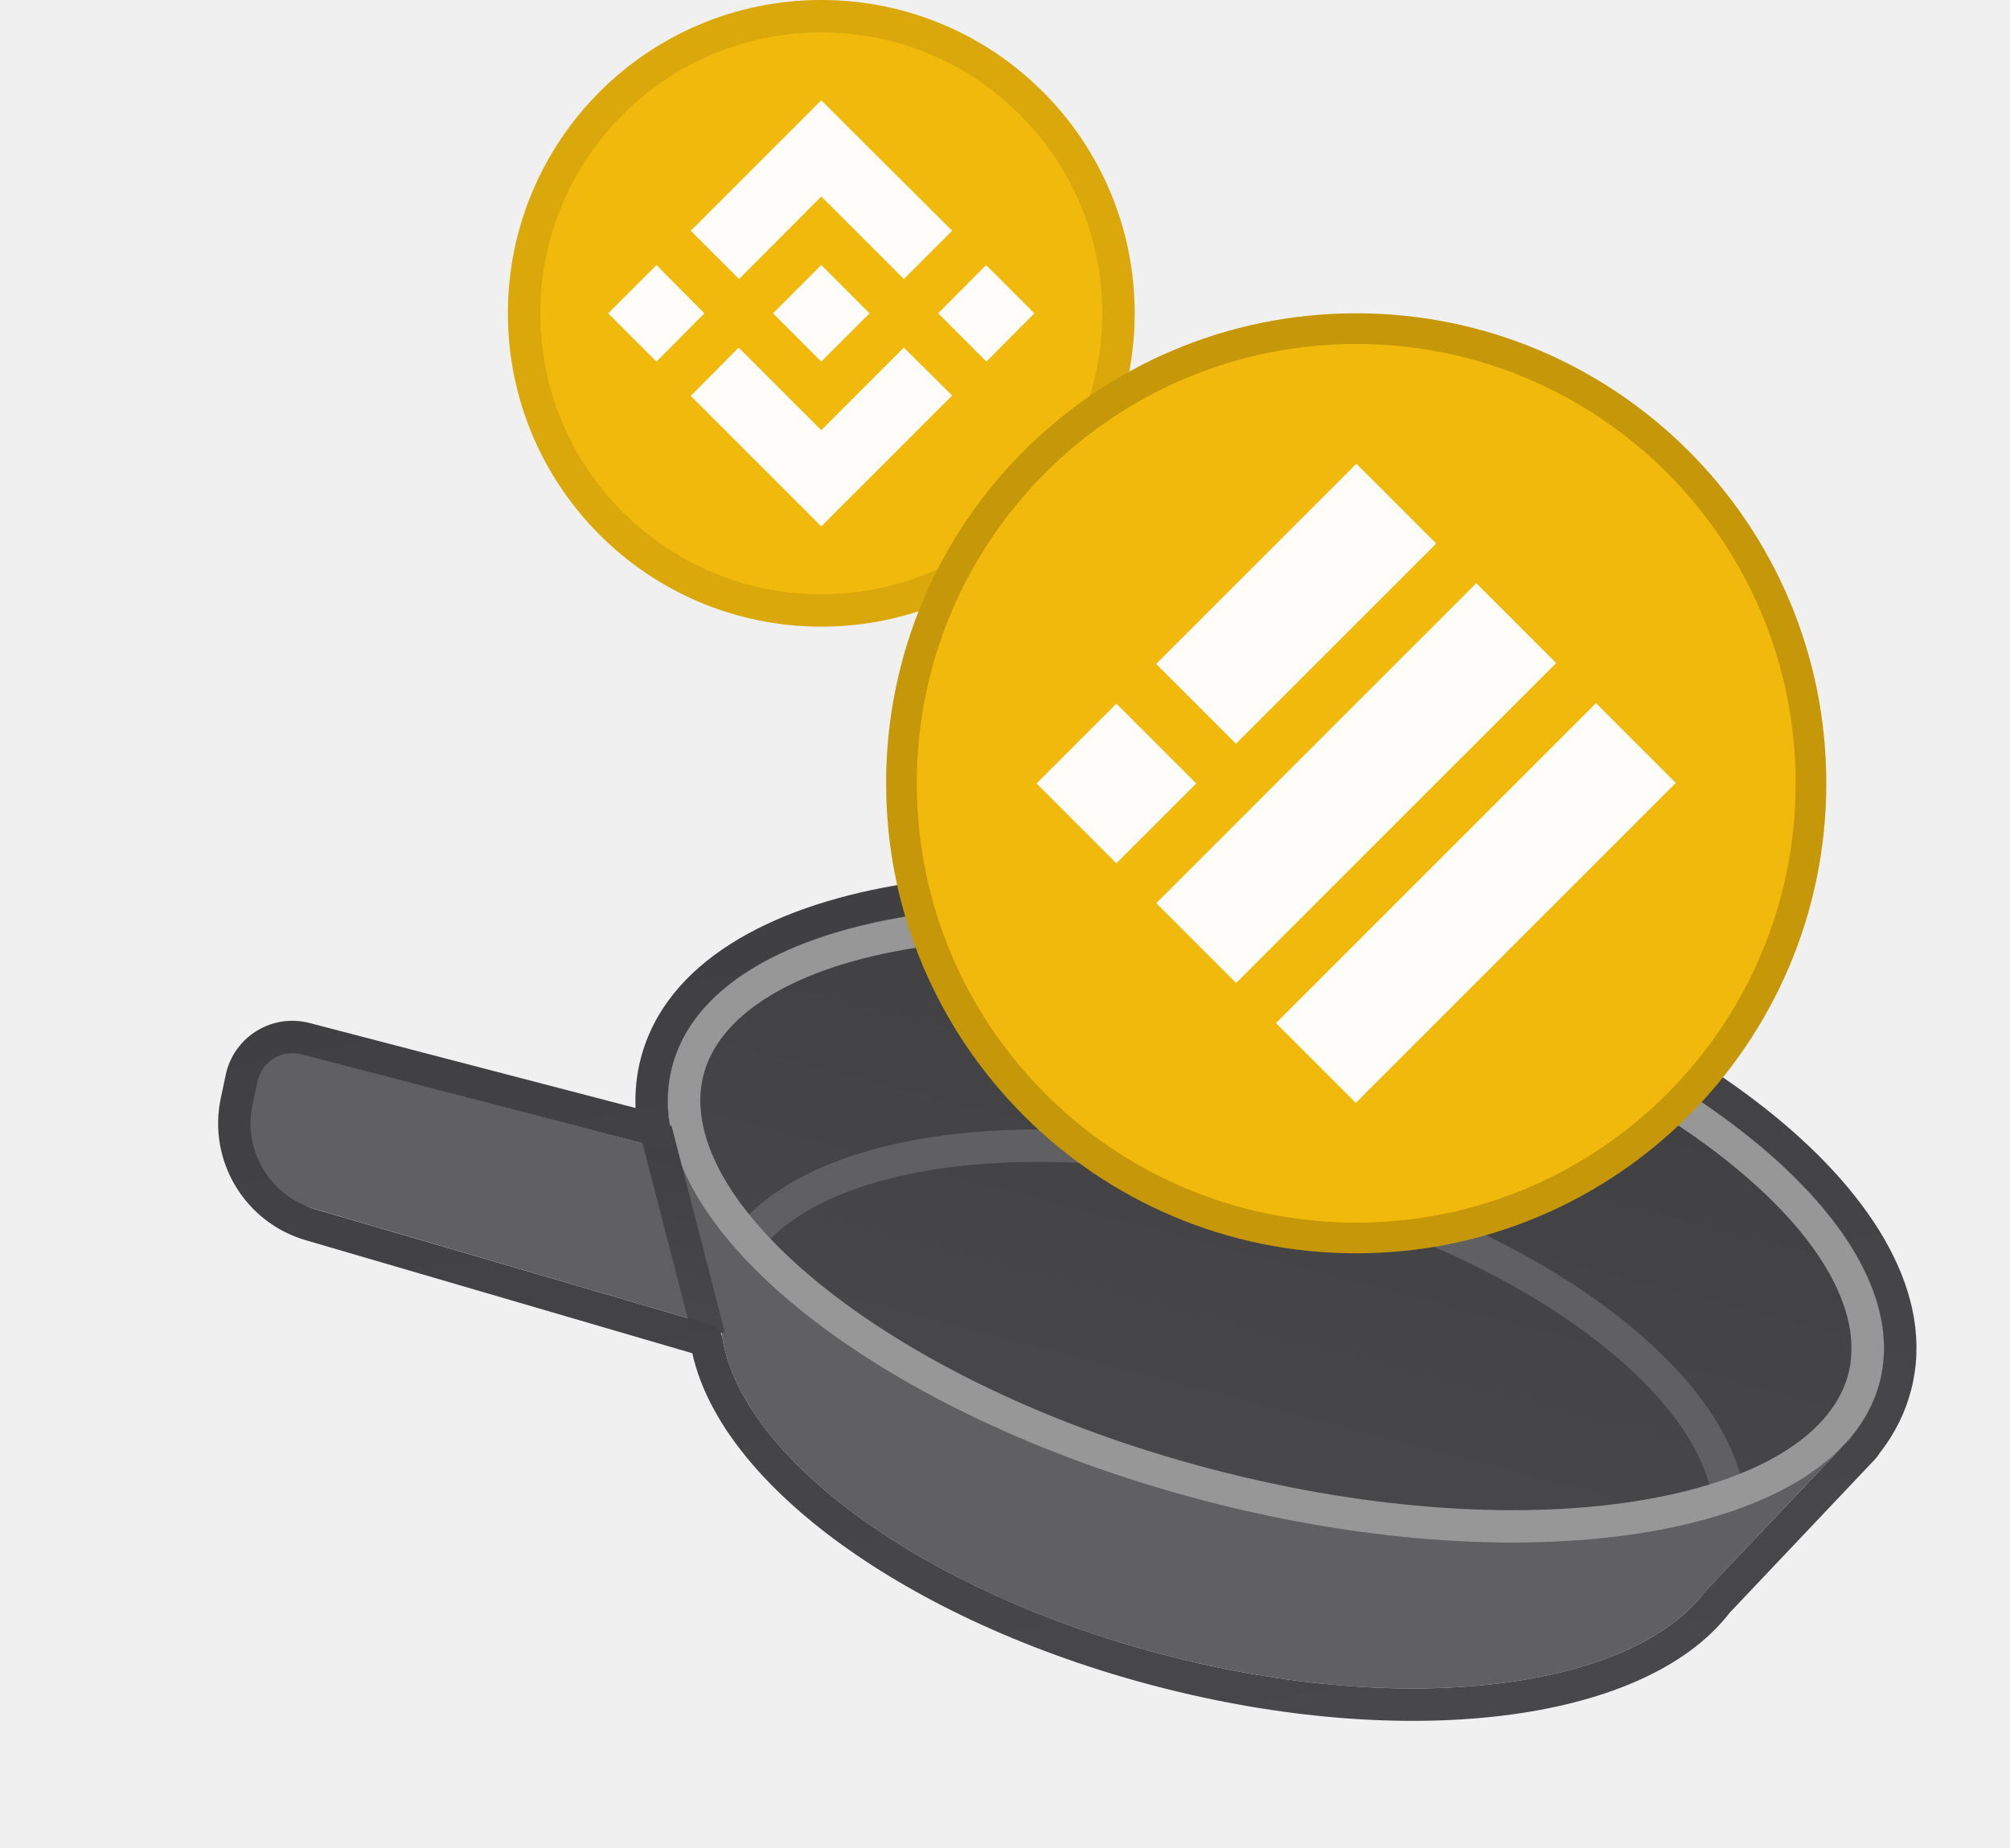
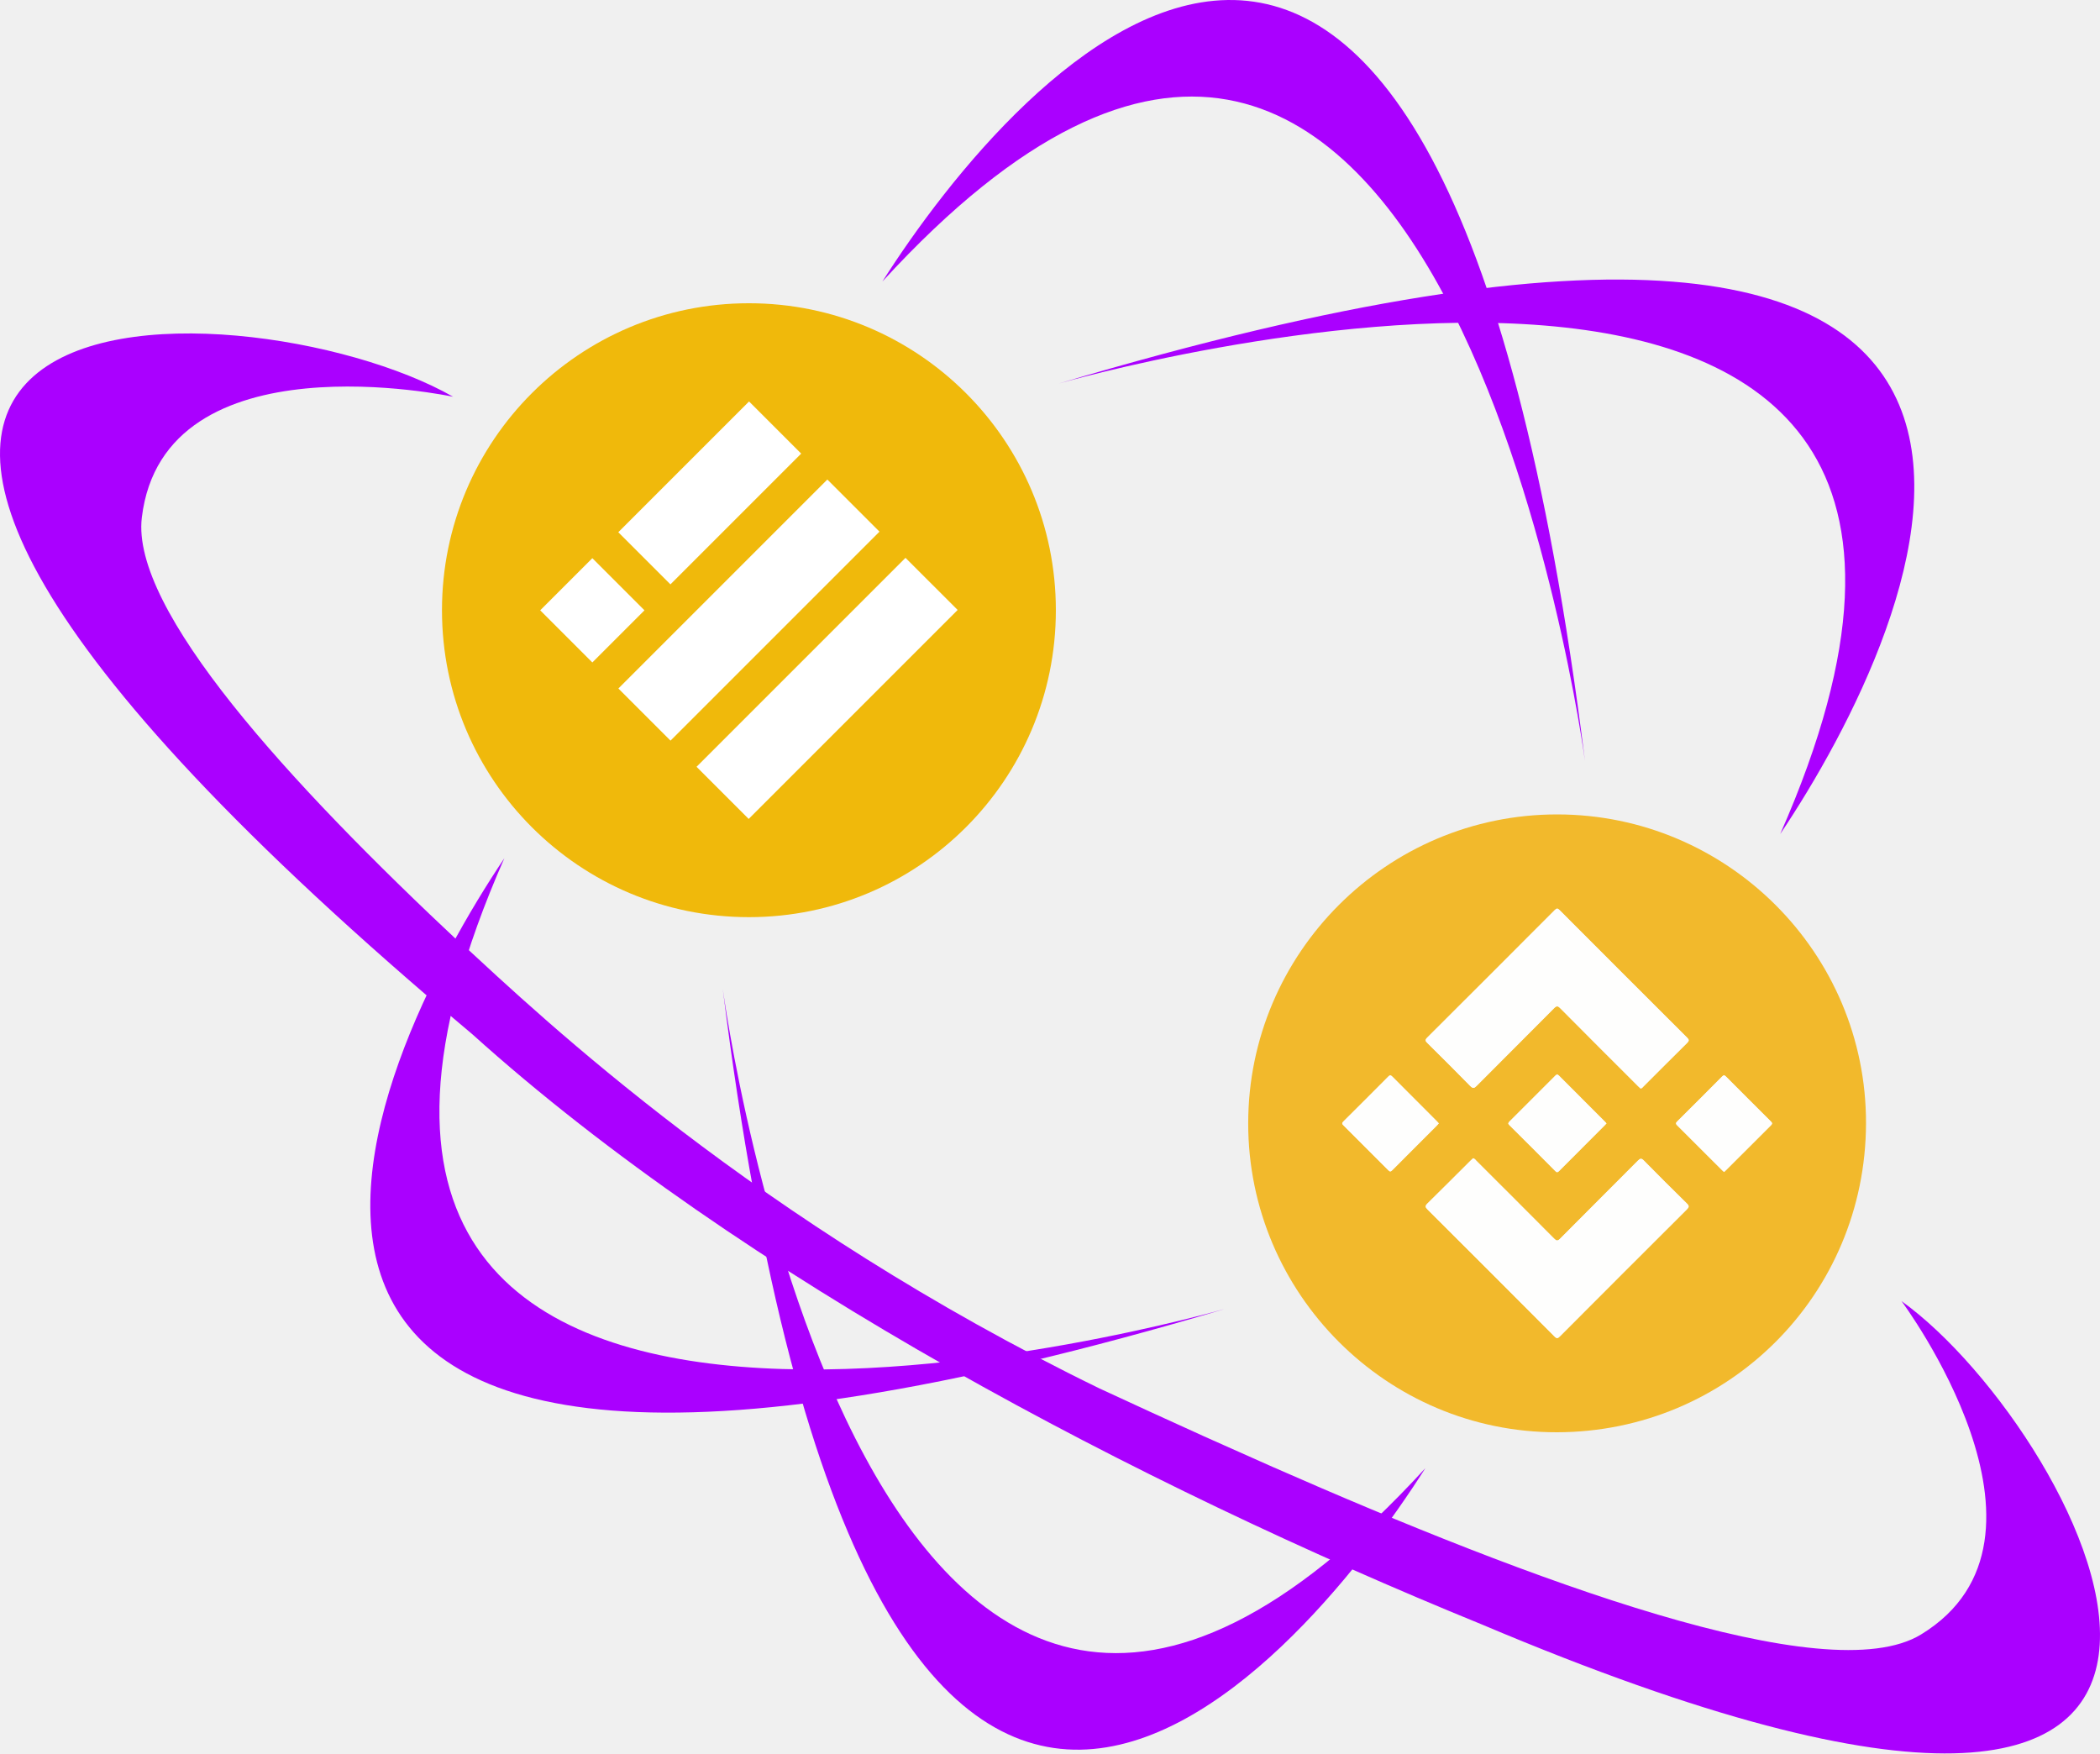
- <svg xmlns="http://www.w3.org/2000/svg" width="186" height="171" fill="none">
-   <g fill="#606063">
-     <path d="M67.045 119.028c-3.178 12.144 15 27.421 40.602 34.121s48.934 2.287 52.112-9.858-15-27.421-40.602-34.122-48.934-2.286-52.112 9.859z" />
-     <path d="M155.924 149.273l15.422-16.285-109.354-28.619 5.721 21.818 88.211 23.086z" />
-     <path d="M68.934 108.293L27.073 97.338c-1.815-.475-3.66.654-4.063 2.486l-.468 2.129a8.26 8.26 0 0 0 5.746 9.7l41.812 12.239-1.166-15.599z" />
+ <svg xmlns="http://www.w3.org/2000/svg" version="1.1" x="0px" y="0px" width="801.955px" height="669.576px" viewBox="0 0 801.955 669.576" enable-background="new 0 0 801.955 669.576" xml:space="preserve">
+   <g id="Capa_1">
+     <g>
+       <path fill="#AA00FF" d="M459.919,548.544c-13.965-6.307-27.391-12.478-39.998-18.323    c-131.14-63.843-212.686-141.351-244.093-170.34l0.75,1.033C109.949,298.6,49.942,232.778,54.161,197.651    c8.389-69.923,118.871-46.151,118.871-46.151c-79.473-45.415-350.06-56.66,7.226,243.339    C283.361,487.774,434.919,566.9,565.874,620.318c344.189,145.586,230.587-73.001,160.278-123.477c0,0,67.567,90.584,7.477,127.302    c-36.011,21.993-149.717-20.921-247.712-64.018" />
+       <path fill="#AA00FF" d="M192.611,327.713C140.519,405.33,31.784,629.788,468.116,499.732    C468.116,499.732,65.521,616.154,192.611,327.713z" />
+       <path fill="#AA00FF" d="M679.838,318.476c52.099-77.617,160.827-302.079-275.502-172.015    C404.336,146.46,806.932,30.034,679.838,318.476z" />
+       <path fill="#AA00FF" d="M336.97,107.503c50.111-78.923,211.887-268.745,268.302,183.048    C605.271,290.551,549.938-124.873,336.97,107.503z" />
+       <path fill="#AA00FF" d="M544.316,560.645c-50.111,78.925-211.88,268.75-268.305-183.051    C276.011,377.594,331.345,793.015,544.316,560.645z" />
+     </g>
  </g>
-   <path fill="url(#A)" d="M62.203 98.71c-3.694 14.114 18.324 32.101 49.178 40.176s58.86 3.178 62.554-10.936-18.324-32.101-49.178-40.176-58.861-3.179-62.554 10.935z" />
-   <g fill-rule="evenodd">
-     <path fill="#606063" d="M146.673 123.286c7.098 5.22 11.246 10.866 11.865 15.871l2.978-.368c-.772-6.238-5.737-12.531-13.066-17.92-7.389-5.435-17.439-10.148-28.913-13.151s-22.544-3.817-31.649-2.699c-9.029 1.109-16.44 4.163-20.168 9.223l2.415 1.779c2.992-4.06 9.373-6.95 18.119-8.024 8.67-1.064 19.354-.299 30.523 2.624s20.859 7.49 27.896 12.665z" />
-     <path fill="#979797" d="M75.734 118.739c-8.721-7.124-11.998-14.041-10.629-19.27s7.614-9.654 18.706-11.593c10.807-1.889 25.078-1.154 40.186 2.8s27.911 10.304 36.406 17.245c8.721 7.124 11.998 14.041 10.63 19.27s-7.614 9.653-18.707 11.593c-10.806 1.889-25.078 1.153-40.186-2.8s-27.91-10.304-36.406-17.245zm35.647 20.147c-30.854-8.075-52.872-26.062-49.178-40.176s31.7-19.01 62.554-10.935 52.872 26.062 49.178 40.176-31.7 19.01-62.554 10.936z" />
-     <path fill="url(#B)" d="M64.167 124.049l-4.937-19.123 2.905-.75 4.937 19.123-2.905.75z" />
-     <path fill="url(#C)" d="M62.469 106.189l-.128-.443-.202-.817-.142-.54c.022-.012.03-.019.028-.027l-.004-.025-.12-.794-.022-.191c-.072-.663-.096-1.321-.071-1.974.035-.903.166-1.793.395-2.668 3.694-14.114 31.7-19.01 62.555-10.936s52.872 26.062 49.178 40.176a12.4 12.4 0 0 1-.963 2.519 13.7 13.7 0 0 1-1.635 2.476l-.016.019c.011.02.014.025.015.029l-.611.651-12.932 13.655c-6.807 9.031-27.596 11.752-50.146 5.85-22.302-5.837-38.971-18.182-40.797-29.295-.093-.569-.484-1.054-1.037-1.215L29.127 111.91a8.26 8.26 0 0 1-5.762-9.635l.459-2.172c.39-1.845 2.242-2.99 4.066-2.514l34.249 8.931a.27.27 0 0 0 .331-.331zm-3.657-3.636c-.064-1.544.091-3.085.488-4.603 2.325-8.885 11.93-13.965 23.478-15.984 11.834-2.069 26.992-1.215 42.738 2.906s29.38 10.802 38.683 18.402c9.078 7.417 14.963 16.551 12.638 25.436-.557 2.129-1.552 4.064-2.901 5.789a3.08 3.08 0 0 1-.425.566l-13.429 14.181c-4.171 5.406-12.026 8.46-21.098 9.556-9.3 1.124-20.517.28-32.096-2.751-11.453-2.997-21.548-7.685-29.079-13.141-7.079-5.13-12.321-11.262-13.743-17.657l-35.782-10.464a11.26 11.26 0 0 1-7.855-13.134l.459-2.173c.744-3.519 4.277-5.704 7.758-4.796l30.165 7.867z" />
+   <g id="Capa_2">
+     <g>
+       <path fill="#F2B92C" d="M476.666,428.943c0.03-65.038,53.014-117.984,118.023-117.943c65.057,0.042,118.087,52.997,117.91,118.024    c-0.18,65.39-52.624,117.798-117.991,117.909C529.566,547.045,476.636,493.96,476.666,428.943z M626.503,415.659    c0.558-0.043,0.78-0.444,1.068-0.73c5.567-5.558,11.115-11.138,16.71-16.668c0.783-0.772,0.822-1.193,0.021-1.996    c-16.264-16.215-32.501-32.456-48.719-48.715c-0.708-0.711-1.073-0.8-1.841-0.03c-16.212,16.264-32.448,32.505-48.719,48.711    c-0.933,0.928-0.659,1.35,0.104,2.104c5.479,5.424,10.95,10.854,16.336,16.366c1.048,1.07,1.54,0.859,2.467-0.074    c9.816-9.879,19.695-19.697,29.504-29.585c0.983-0.992,1.444-1.002,2.432-0.004c9.844,9.928,19.746,19.797,29.635,29.681    C625.833,415.052,626.189,415.365,626.503,415.659z M562.563,442.297c-0.324,0.298-0.684,0.608-1.018,0.941    c-5.458,5.438-10.889,10.906-16.392,16.297c-0.961,0.941-0.92,1.415,0.013,2.343c16.188,16.127,32.346,32.283,48.469,48.475    c0.901,0.907,1.286,0.733,2.073-0.056c16.134-16.18,32.289-32.339,48.47-48.471c0.861-0.859,0.956-1.322,0.031-2.231    c-5.537-5.434-11.027-10.917-16.471-16.443c-0.914-0.929-1.385-0.804-2.229,0.048c-9.892,9.947-19.84,19.84-29.716,29.801    c-0.967,0.976-1.41,0.875-2.316-0.038c-9.849-9.915-19.744-19.783-29.635-29.658C563.477,442.939,563.189,442.459,562.563,442.297    z M613.491,428.983c-0.239-0.262-0.405-0.46-0.588-0.643c-5.86-5.865-11.732-11.721-17.575-17.604    c-0.566-0.57-0.867-0.485-1.387,0.037c-5.809,5.843-11.635,11.667-17.476,17.479c-0.493,0.492-0.674,0.786-0.074,1.38    c5.886,5.84,11.749,11.705,17.591,17.589c0.567,0.57,0.864,0.49,1.385-0.033c5.808-5.843,11.641-11.661,17.465-17.489    C613.049,429.484,613.247,429.25,613.491,428.983z M549.451,428.979c-0.265-0.296-0.463-0.536-0.682-0.753    c-5.709-5.712-11.429-11.413-17.113-17.147c-0.623-0.628-0.941-0.519-1.502,0.045c-5.691,5.729-11.398,11.442-17.135,17.127    c-0.621,0.616-0.539,0.928,0.03,1.495c5.729,5.691,11.442,11.399,17.129,17.132c0.6,0.604,0.925,0.566,1.503-0.017    c5.689-5.73,11.407-11.432,17.116-17.144C549.014,429.5,549.204,429.259,549.451,428.979z M658.392,447.54    c0.277-0.257,0.513-0.461,0.731-0.681c5.712-5.709,11.412-11.43,17.147-17.117c0.604-0.598,0.584-0.91-0.008-1.496    c-5.732-5.689-11.442-11.4-17.133-17.131c-0.576-0.58-0.893-0.624-1.497-0.016c-5.686,5.736-11.397,11.445-17.13,17.134    c-0.595,0.592-0.599,0.926-0.001,1.517c5.729,5.69,11.434,11.409,17.145,17.118C657.863,447.085,658.102,447.281,658.392,447.54z" />
+       <path fill="#FEFEFD" d="M626.503,415.659c-0.313-0.293-0.67-0.606-1.003-0.94c-9.889-9.884-19.791-19.753-29.635-29.681    c-0.987-0.998-1.448-0.988-2.432,0.004c-9.809,9.888-19.688,19.706-29.504,29.585c-0.927,0.934-1.419,1.145-2.467,0.074    c-5.386-5.513-10.857-10.942-16.336-16.366c-0.763-0.755-1.036-1.176-0.104-2.104c16.271-16.206,32.507-32.447,48.719-48.711    c0.768-0.77,1.133-0.681,1.841,0.03c16.218,16.259,32.457,32.5,48.719,48.715c0.803,0.802,0.763,1.223-0.021,1.996    c-5.595,5.53-11.143,11.111-16.71,16.668C627.283,415.215,627.061,415.616,626.503,415.659z" />
+       <path fill="#FEFEFD" d="M562.563,442.297c0.626,0.162,0.913,0.642,1.279,1.009c9.89,9.875,19.786,19.743,29.634,29.658    c0.907,0.913,1.349,1.014,2.317,0.038c9.876-9.961,19.824-19.854,29.714-29.801c0.847-0.852,1.317-0.977,2.231-0.048    c5.442,5.527,10.934,11.009,16.47,16.443c0.926,0.909,0.831,1.372-0.03,2.231c-16.181,16.132-32.336,32.291-48.47,48.471    c-0.787,0.789-1.172,0.962-2.073,0.056c-16.123-16.192-32.281-32.348-48.469-48.475c-0.933-0.928-0.974-1.401-0.013-2.343    c5.503-5.391,10.934-10.858,16.392-16.297C561.88,442.905,562.239,442.596,562.563,442.297z" />
+       <path fill="#FEFEFD" d="M613.491,428.983c-0.244,0.267-0.442,0.501-0.659,0.717c-5.824,5.828-11.657,11.646-17.465,17.489    c-0.521,0.523-0.817,0.604-1.385,0.033c-5.841-5.884-11.704-11.749-17.591-17.589c-0.6-0.595-0.419-0.888,0.074-1.38    c5.841-5.813,11.667-11.637,17.476-17.479c0.52-0.522,0.82-0.607,1.387-0.037c5.842,5.884,11.715,11.739,17.575,17.604    C613.086,428.522,613.252,428.72,613.491,428.983z" />
+       <path fill="#FEFEFD" d="M549.451,428.979c-0.247,0.28-0.438,0.521-0.653,0.737c-5.709,5.712-11.427,11.414-17.116,17.144    c-0.578,0.582-0.903,0.62-1.503,0.016c-5.687-5.732-11.399-11.441-17.129-17.131c-0.569-0.567-0.651-0.879-0.03-1.495    c5.736-5.685,11.443-11.398,17.135-17.127c0.559-0.563,0.879-0.673,1.502-0.045c5.685,5.735,11.404,11.435,17.113,17.147    C548.988,428.443,549.187,428.683,549.451,428.979z" />
+       <path fill="#FEFEFD" d="M658.392,447.54c-0.29-0.259-0.528-0.456-0.745-0.672c-5.713-5.708-11.415-11.428-17.145-17.118    c-0.598-0.59-0.596-0.924,0.001-1.517c5.732-5.689,11.444-11.398,17.13-17.134c0.604-0.608,0.921-0.564,1.497,0.016    c5.69,5.731,11.398,11.442,17.133,17.131c0.592,0.586,0.609,0.898,0.008,1.496c-5.735,5.687-11.436,11.408-17.147,17.117    C658.904,447.079,658.669,447.283,658.392,447.54z" />
+     </g>
+     <g>
+       <circle fill="#F0B90B" cx="286" cy="233.015" r="117.215" />
+       <path fill="#FFFFFF" d="M236.114,203.242l49.935-49.935l19.909,19.911l-49.933,49.933L236.114,203.242z M236.151,262.911    l79.798-79.799l19.912,19.911l-79.801,79.798L236.151,262.911z M345.796,213.015l-79.8,79.799l19.909,19.908l79.802-79.799    L345.796,213.015z M206.293,233.057l19.911-19.909l19.909,19.909l-19.909,19.911L206.293,233.057z" />
+     </g>
  </g>
-   <circle cx="76" cy="29" r="29" fill="#f0b90b" />
-   <path fill="#fffdfa" d="M65.185 29l-4.437 4.468L56.28 29l4.468-4.468L65.185 29zM76 18.185l7.642 7.642 4.468-4.468-7.641-7.611L76 9.28 63.921 21.358l4.468 4.468L76 18.185zm15.252 6.347L86.815 29l4.468 4.468L95.72 29l-4.468-4.468zM76 39.815l-7.641-7.642-4.437 4.468L76 48.72l12.109-12.109-4.468-4.437L76 39.815zm0-6.347L80.468 29 76 24.532 71.532 29 76 33.468z" />
-   <circle cx="76" cy="29" r="27.5" stroke="#191326" stroke-width="3" opacity=".1" style="mix-blend-mode:multiply" />
-   <circle cx="125.5" cy="72.5" r="43.5" fill="#f0b90b" />
-   <path fill="#fffdfa" fill-rule="evenodd" d="M106.987 61.451l18.531-18.531 7.389 7.389-18.531 18.531-7.389-7.389zM107 83.595l29.615-29.614 7.389 7.389-29.615 29.614L107 83.595zm40.69-18.518l-29.614 29.614 7.389 7.389 29.614-29.615-7.389-7.389zm-51.77 7.438l7.389-7.389 7.389 7.389-7.389 7.389-7.389-7.389z" />
-   <circle cx="125.5" cy="72.5" r="42.082" stroke="#191326" stroke-width="2.837" opacity=".2" style="mix-blend-mode:multiply" />
-   <defs>
-     <linearGradient id="A" x1="124.757" x2="111.381" y1="87.774" y2="138.886" gradientUnits="userSpaceOnUse">
-       <stop stop-color="#404042" />
-       <stop offset="1" stop-color="#48484b" />
-     </linearGradient>
-     <linearGradient id="B" x1="65.567" x2="60.735" y1="105.096" y2="123.129" gradientUnits="userSpaceOnUse">
-       <stop stop-color="#404042" />
-       <stop offset="1" stop-color="#48484b" />
-     </linearGradient>
-     <linearGradient id="C" x1="92.495" x2="108.09" y1="80.169" y2="164.62" gradientUnits="userSpaceOnUse">
-       <stop stop-color="#404042" />
-       <stop offset="1" stop-color="#48484b" />
-     </linearGradient>
-   </defs>
</svg>
